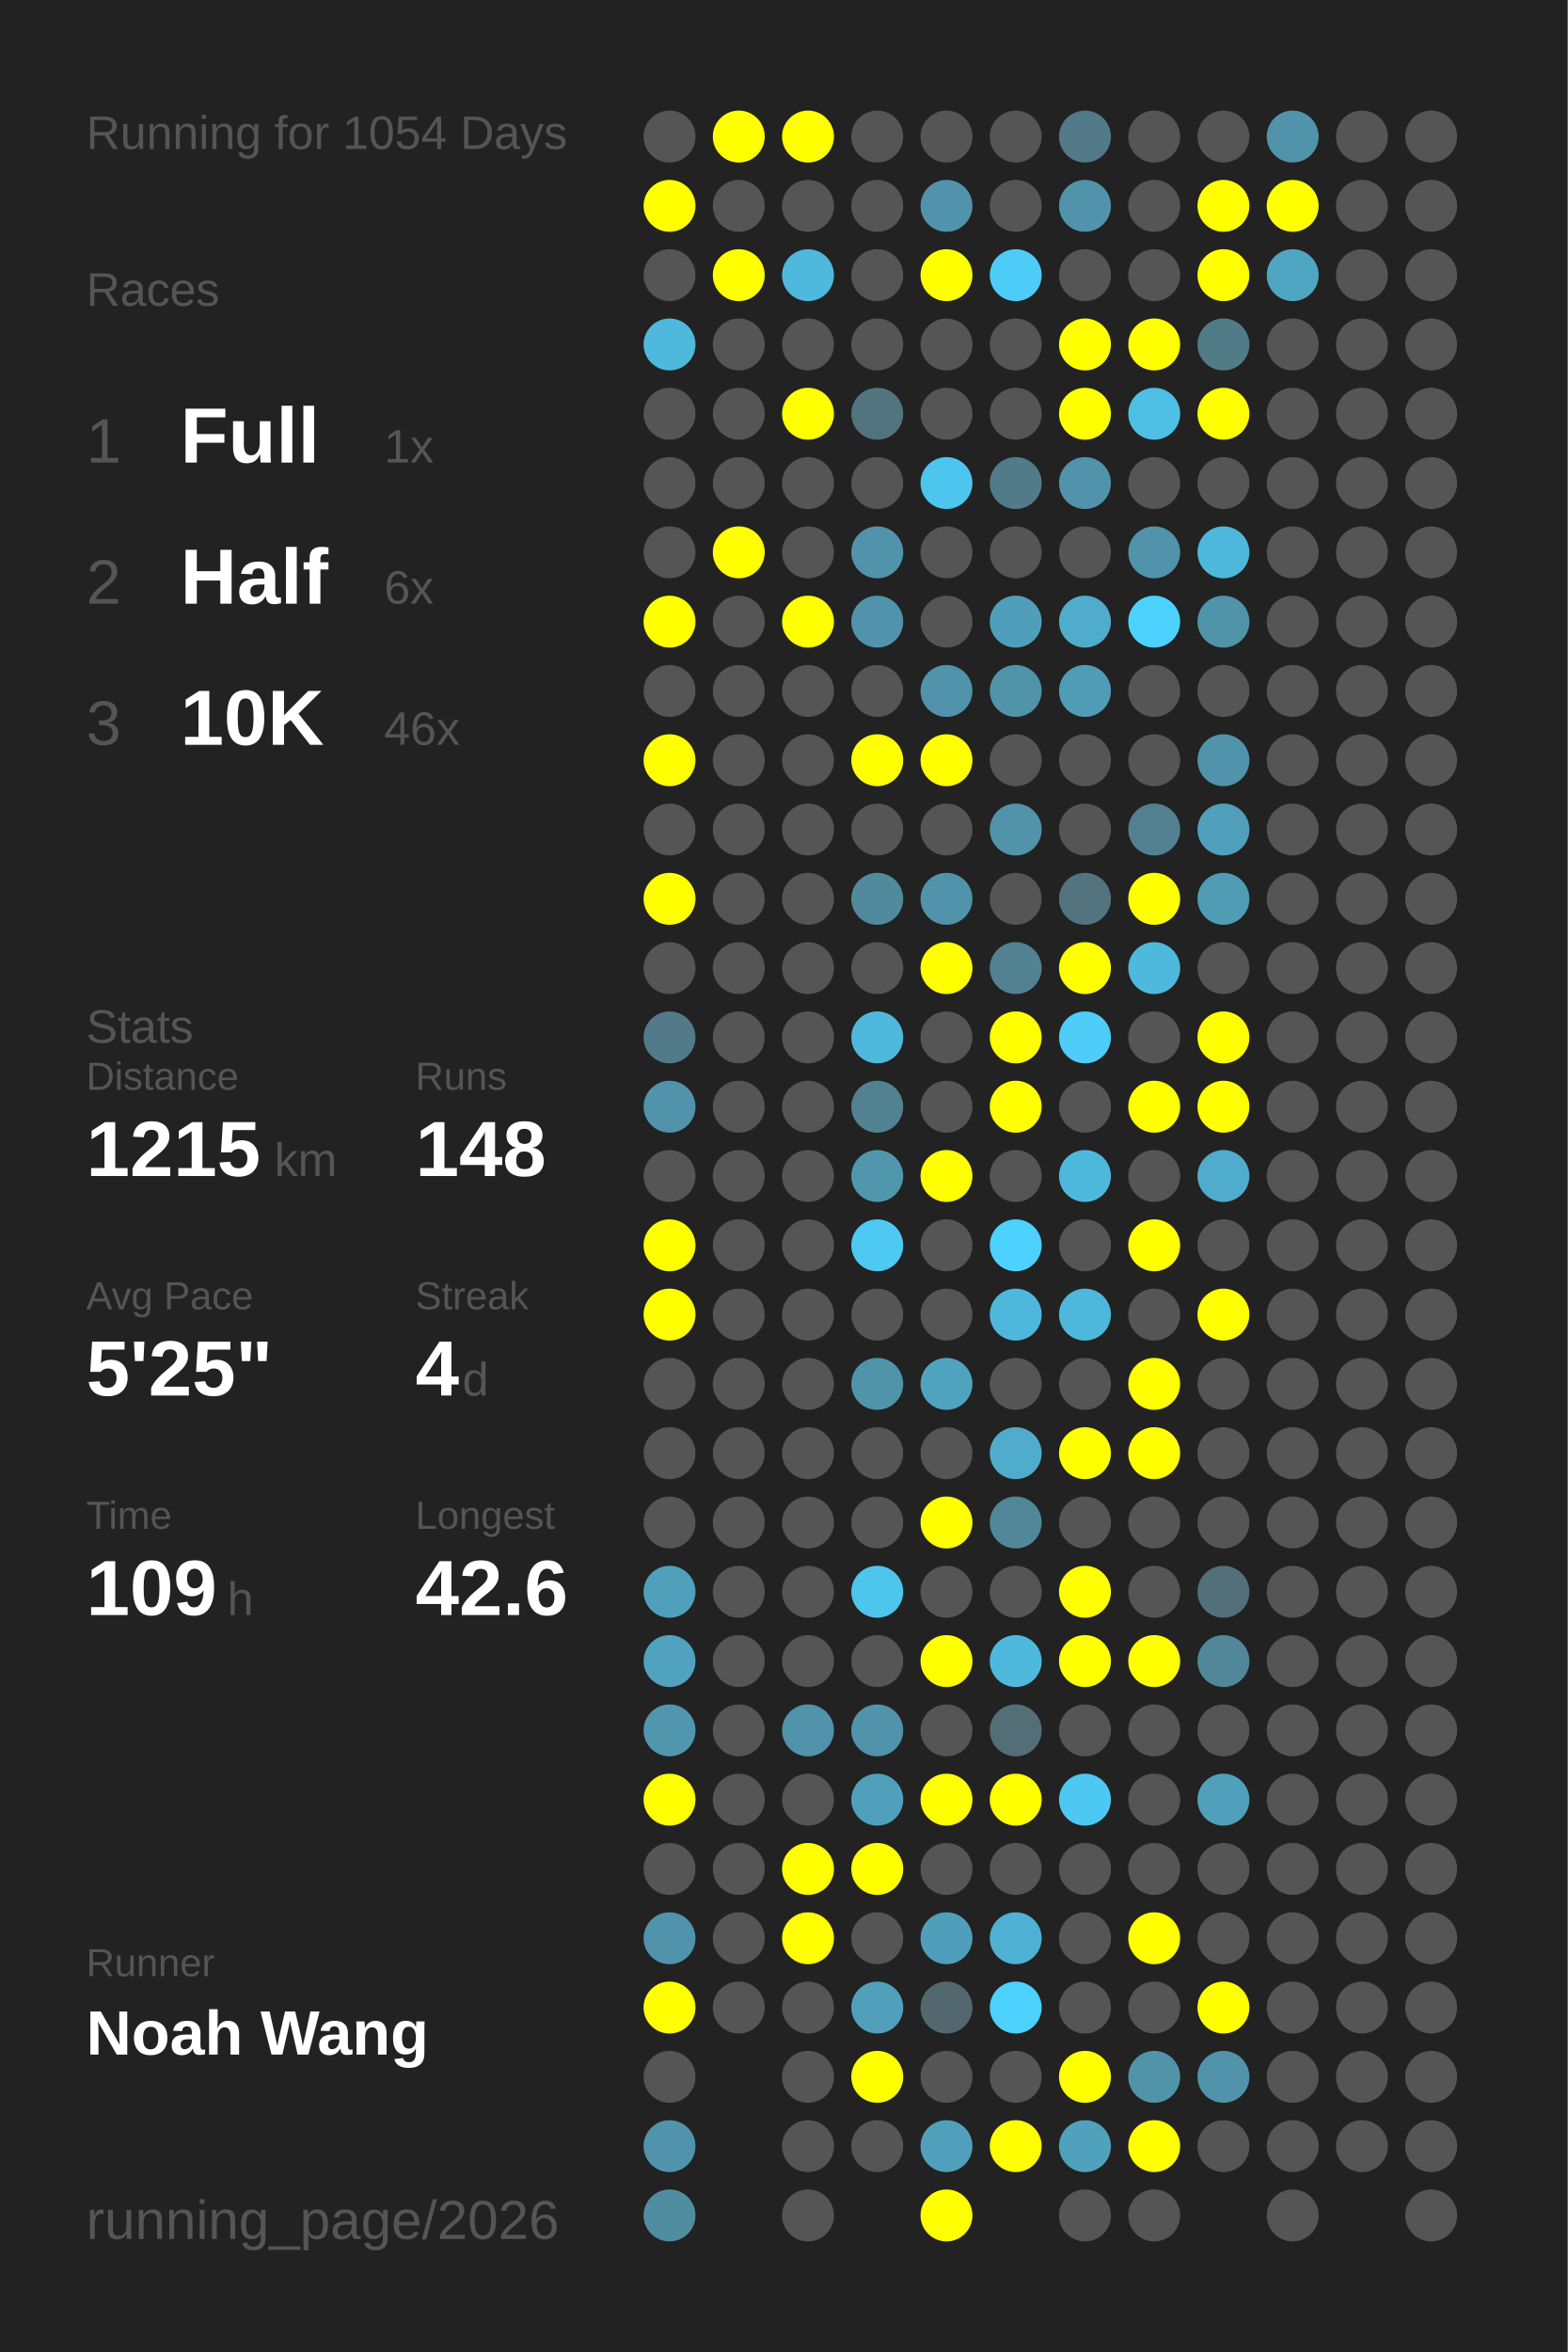
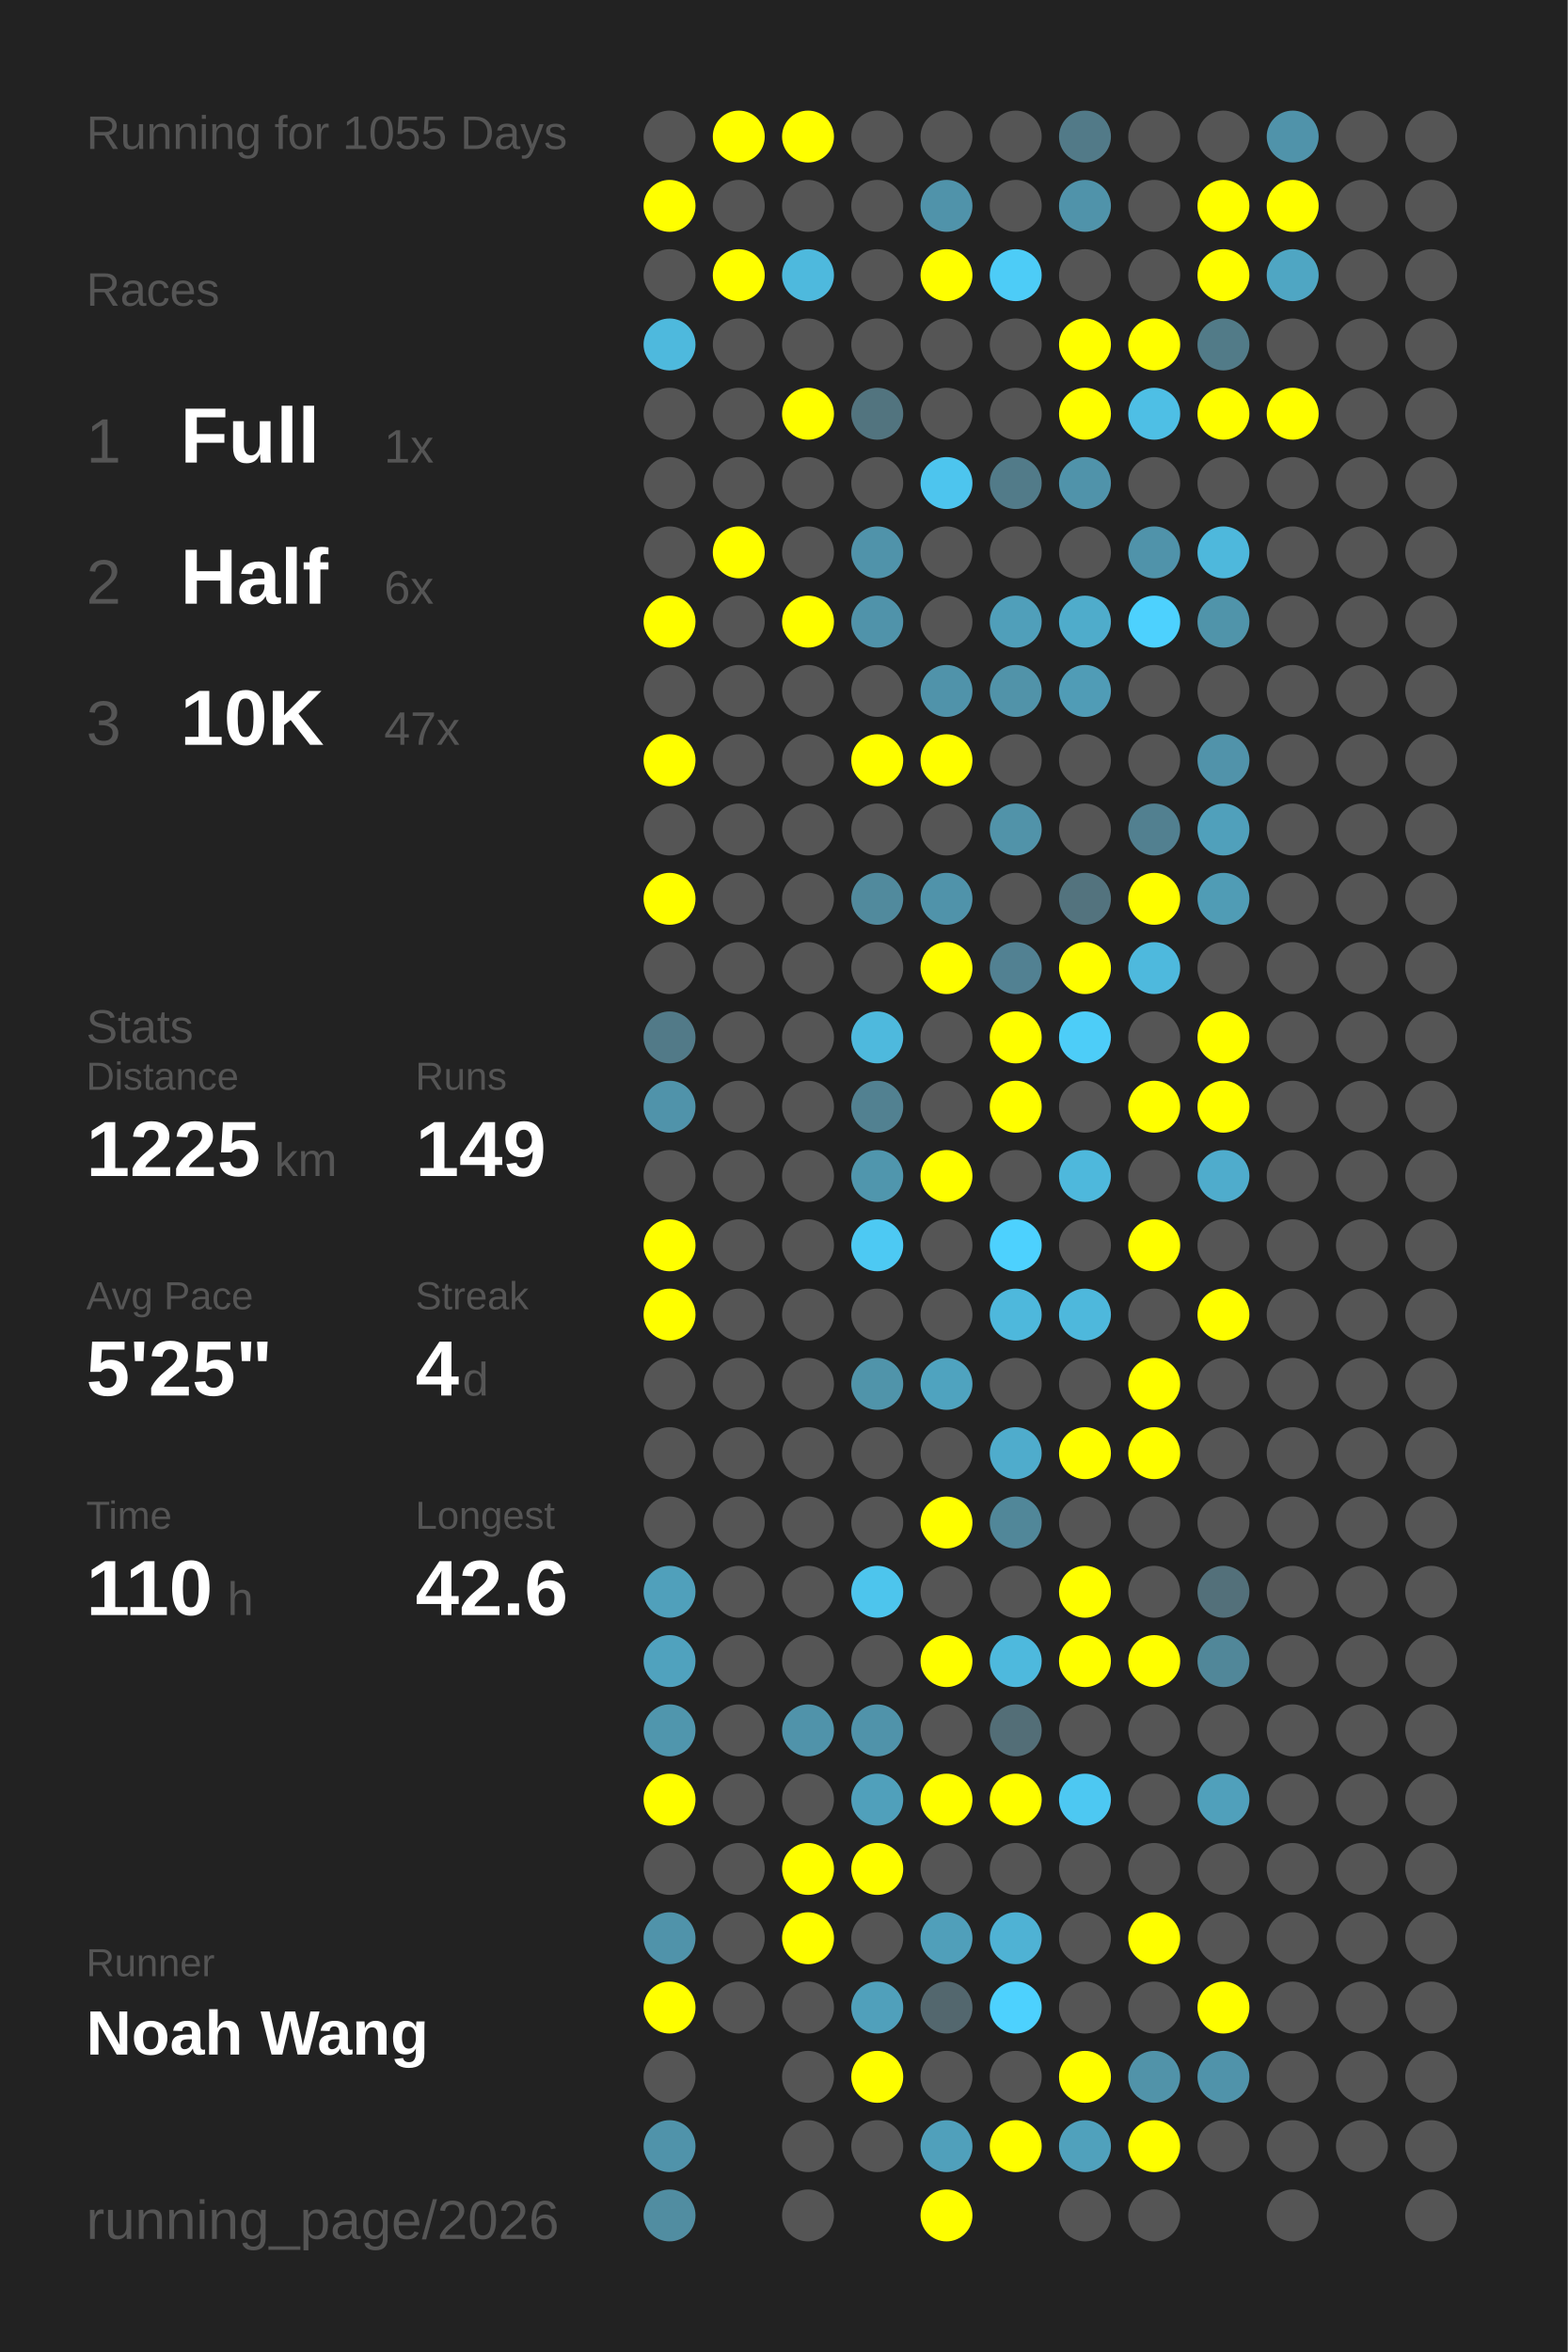
<svg xmlns="http://www.w3.org/2000/svg" baseProfile="full" height="300mm" version="1.1" viewBox="0,0,200,300" width="200mm">
  <defs />
  <rect fill="#222222" height="300" width="200" x="0" y="0" />
-   <text fill="#555555" style="font-size:6px; font-family:Arial;" x="11" y="19">Running for 1054 Days</text>
+   <text fill="#555555" style="font-size:6px; font-family:Arial;" x="11" y="19">Running for 1055 Days</text>
  <text fill="#555555" style="font-size:6px; font-family:Arial;" x="11" y="39">Races</text>
  <text fill="#555555" style="font-size:8px; font-family:Arial;" x="11" y="59">1</text>
  <text fill="#FFFFFF" style="font-size:10px; font-family:Arial; font-weight:bold;" x="23" y="59">Full</text>
  <text fill="#555555" style="font-size:6px; font-family:Arial;" x="49" y="59">1x</text>
  <text fill="#555555" style="font-size:8px; font-family:Arial;" x="11" y="77">2</text>
  <text fill="#FFFFFF" style="font-size:10px; font-family:Arial; font-weight:bold;" x="23" y="77">Half</text>
  <text fill="#555555" style="font-size:6px; font-family:Arial;" x="49" y="77">6x</text>
  <text fill="#555555" style="font-size:8px; font-family:Arial;" x="11" y="95">3</text>
  <text fill="#FFFFFF" style="font-size:10px; font-family:Arial; font-weight:bold;" x="23" y="95">10K</text>
-   <text fill="#555555" style="font-size:6px; font-family:Arial;" x="49" y="95">46x</text>
+   <text fill="#555555" style="font-size:6px; font-family:Arial;" x="49" y="95">47x</text>
  <text fill="#555555" style="font-size:6px; font-family:Arial;" x="11" y="133">Stats</text>
  <text fill="#555555" style="font-size:5px; font-family:Arial;" x="11" y="139">Distance</text>
-   <text fill="#FFFFFF" style="font-size:10px; font-family:Arial; font-weight:bold;" x="11" y="150">1215</text>
+   <text fill="#FFFFFF" style="font-size:10px; font-family:Arial; font-weight:bold;" x="11" y="150">1225</text>
  <text fill="#555555" style="font-size:6px; font-family:Arial;" x="35" y="150">km</text>
  <text fill="#555555" style="font-size:5px; font-family:Arial;" x="53" y="139">Runs</text>
-   <text fill="#FFFFFF" style="font-size:10px; font-family:Arial; font-weight:bold;" x="53" y="150">148</text>
+   <text fill="#FFFFFF" style="font-size:10px; font-family:Arial; font-weight:bold;" x="53" y="150">149</text>
  <text fill="#555555" style="font-size:5px; font-family:Arial;" x="11" y="167">Avg Pace</text>
  <text fill="#FFFFFF" style="font-size:10px; font-family:Arial; font-weight:bold;" x="11" y="178">5'25"</text>
  <text fill="#555555" style="font-size:5px; font-family:Arial;" x="53" y="167">Streak</text>
  <text fill="#FFFFFF" style="font-size:10px; font-family:Arial; font-weight:bold;" x="53" y="178">4</text>
  <text fill="#555555" style="font-size:6px; font-family:Arial;" x="59" y="178">d</text>
  <text fill="#555555" style="font-size:5px; font-family:Arial;" x="11" y="195">Time</text>
-   <text fill="#FFFFFF" style="font-size:10px; font-family:Arial; font-weight:bold;" x="11" y="206">109</text>
+   <text fill="#FFFFFF" style="font-size:10px; font-family:Arial; font-weight:bold;" x="11" y="206">110</text>
  <text fill="#555555" style="font-size:6px; font-family:Arial;" x="29" y="206">h</text>
  <text fill="#555555" style="font-size:5px; font-family:Arial;" x="53" y="195">Longest</text>
  <text fill="#FFFFFF" style="font-size:10px; font-family:Arial; font-weight:bold;" x="53" y="206">42.6</text>
  <text fill="#555555" style="font-size:5px; font-family:Arial;" x="11" y="252.065">Runner</text>
  <text fill="#FFFFFF" style="font-size:8px; font-family:Arial; font-weight:bold;" x="11" y="262.065">Noah Wang</text>
  <text fill="#555555" style="font-size:7px; font-family:Arial;" x="11" y="285.581">running_page/2026</text>
  <circle cx="85.417" cy="17.419" fill="#555555" r="3.312" />
  <circle cx="85.417" cy="26.258" fill="#FFFF00" r="3.312" />
  <circle cx="85.417" cy="35.097" fill="#555555" r="3.312" />
  <circle cx="85.417" cy="43.935" fill="#4eb9dd" r="3.312" />
  <circle cx="85.417" cy="52.774" fill="#555555" r="3.312" />
  <circle cx="85.417" cy="61.613" fill="#555555" r="3.312" />
  <circle cx="85.417" cy="70.452" fill="#555555" r="3.312" />
  <circle cx="85.417" cy="79.29" fill="#FFFF00" r="3.312" />
  <circle cx="85.417" cy="88.129" fill="#555555" r="3.312" />
  <circle cx="85.417" cy="96.968" fill="#FFFF00" r="3.312" />
  <circle cx="85.417" cy="105.806" fill="#555555" r="3.312" />
  <circle cx="85.417" cy="114.645" fill="#FFFF00" r="3.312" />
  <circle cx="85.417" cy="123.484" fill="#555555" r="3.312" />
  <circle cx="85.417" cy="132.323" fill="#527a88" r="3.312" />
  <circle cx="85.417" cy="141.161" fill="#5093aa" r="3.312" />
  <circle cx="85.417" cy="150" fill="#555555" r="3.312" />
  <circle cx="85.417" cy="158.839" fill="#FFFF00" r="3.312" />
  <circle cx="85.417" cy="167.677" fill="#FFFF00" r="3.312" />
  <circle cx="85.417" cy="176.516" fill="#555555" r="3.312" />
  <circle cx="85.417" cy="185.355" fill="#555555" r="3.312" />
  <circle cx="85.417" cy="194.194" fill="#555555" r="3.312" />
  <circle cx="85.417" cy="203.032" fill="#50a0bb" r="3.312" />
  <circle cx="85.417" cy="211.871" fill="#50a2be" r="3.312" />
  <circle cx="85.417" cy="220.71" fill="#5096ad" r="3.312" />
  <circle cx="85.417" cy="229.548" fill="#FFFF00" r="3.312" />
  <circle cx="85.417" cy="238.387" fill="#555555" r="3.312" />
  <circle cx="85.417" cy="247.226" fill="#5093aa" r="3.312" />
  <circle cx="85.417" cy="256.065" fill="#FFFF00" r="3.312" />
  <circle cx="85.417" cy="264.903" fill="#555555" r="3.312" />
  <circle cx="85.417" cy="273.742" fill="#5093aa" r="3.312" />
  <circle cx="85.417" cy="282.581" fill="#518da1" r="3.312" />
  <circle cx="94.25" cy="17.419" fill="#FFFF00" r="3.312" />
  <circle cx="94.25" cy="26.258" fill="#555555" r="3.312" />
  <circle cx="94.25" cy="35.097" fill="#FFFF00" r="3.312" />
  <circle cx="94.25" cy="43.935" fill="#555555" r="3.312" />
  <circle cx="94.25" cy="52.774" fill="#555555" r="3.312" />
  <circle cx="94.25" cy="61.613" fill="#555555" r="3.312" />
  <circle cx="94.25" cy="70.452" fill="#FFFF00" r="3.312" />
  <circle cx="94.25" cy="79.29" fill="#555555" r="3.312" />
  <circle cx="94.25" cy="88.129" fill="#555555" r="3.312" />
  <circle cx="94.25" cy="96.968" fill="#555555" r="3.312" />
  <circle cx="94.25" cy="105.806" fill="#555555" r="3.312" />
  <circle cx="94.25" cy="114.645" fill="#555555" r="3.312" />
  <circle cx="94.25" cy="123.484" fill="#555555" r="3.312" />
  <circle cx="94.25" cy="132.323" fill="#555555" r="3.312" />
  <circle cx="94.25" cy="141.161" fill="#555555" r="3.312" />
  <circle cx="94.25" cy="150" fill="#555555" r="3.312" />
  <circle cx="94.25" cy="158.839" fill="#555555" r="3.312" />
  <circle cx="94.25" cy="167.677" fill="#555555" r="3.312" />
  <circle cx="94.25" cy="176.516" fill="#555555" r="3.312" />
  <circle cx="94.25" cy="185.355" fill="#555555" r="3.312" />
  <circle cx="94.25" cy="194.194" fill="#555555" r="3.312" />
  <circle cx="94.25" cy="203.032" fill="#555555" r="3.312" />
  <circle cx="94.25" cy="211.871" fill="#555555" r="3.312" />
  <circle cx="94.25" cy="220.71" fill="#555555" r="3.312" />
  <circle cx="94.25" cy="229.548" fill="#555555" r="3.312" />
  <circle cx="94.25" cy="238.387" fill="#555555" r="3.312" />
  <circle cx="94.25" cy="247.226" fill="#555555" r="3.312" />
  <circle cx="94.25" cy="256.065" fill="#555555" r="3.312" />
  <circle cx="103.083" cy="17.419" fill="#FFFF00" r="3.312" />
  <circle cx="103.083" cy="26.258" fill="#555555" r="3.312" />
  <circle cx="103.083" cy="35.097" fill="#4eb9dd" r="3.312" />
  <circle cx="103.083" cy="43.935" fill="#555555" r="3.312" />
  <circle cx="103.083" cy="52.774" fill="#FFFF00" r="3.312" />
  <circle cx="103.083" cy="61.613" fill="#555555" r="3.312" />
  <circle cx="103.083" cy="70.452" fill="#555555" r="3.312" />
  <circle cx="103.083" cy="79.29" fill="#FFFF00" r="3.312" />
  <circle cx="103.083" cy="88.129" fill="#555555" r="3.312" />
  <circle cx="103.083" cy="96.968" fill="#555555" r="3.312" />
  <circle cx="103.083" cy="105.806" fill="#555555" r="3.312" />
  <circle cx="103.083" cy="114.645" fill="#555555" r="3.312" />
  <circle cx="103.083" cy="123.484" fill="#555555" r="3.312" />
  <circle cx="103.083" cy="132.323" fill="#555555" r="3.312" />
  <circle cx="103.083" cy="141.161" fill="#555555" r="3.312" />
  <circle cx="103.083" cy="150" fill="#555555" r="3.312" />
  <circle cx="103.083" cy="158.839" fill="#555555" r="3.312" />
  <circle cx="103.083" cy="167.677" fill="#555555" r="3.312" />
  <circle cx="103.083" cy="176.516" fill="#555555" r="3.312" />
  <circle cx="103.083" cy="185.355" fill="#555555" r="3.312" />
  <circle cx="103.083" cy="194.194" fill="#555555" r="3.312" />
  <circle cx="103.083" cy="203.032" fill="#555555" r="3.312" />
  <circle cx="103.083" cy="211.871" fill="#555555" r="3.312" />
  <circle cx="103.083" cy="220.71" fill="#5093aa" r="3.312" />
  <circle cx="103.083" cy="229.548" fill="#555555" r="3.312" />
  <circle cx="103.083" cy="238.387" fill="#FFFF00" r="3.312" />
  <circle cx="103.083" cy="247.226" fill="#FFFF00" r="3.312" />
  <circle cx="103.083" cy="256.065" fill="#555555" r="3.312" />
  <circle cx="103.083" cy="264.903" fill="#555555" r="3.312" />
  <circle cx="103.083" cy="273.742" fill="#555555" r="3.312" />
  <circle cx="103.083" cy="282.581" fill="#555555" r="3.312" />
  <circle cx="111.917" cy="17.419" fill="#555555" r="3.312" />
  <circle cx="111.917" cy="26.258" fill="#555555" r="3.312" />
  <circle cx="111.917" cy="35.097" fill="#555555" r="3.312" />
  <circle cx="111.917" cy="43.935" fill="#555555" r="3.312" />
  <circle cx="111.917" cy="52.774" fill="#52747f" r="3.312" />
  <circle cx="111.917" cy="61.613" fill="#555555" r="3.312" />
  <circle cx="111.917" cy="70.452" fill="#5093aa" r="3.312" />
  <circle cx="111.917" cy="79.29" fill="#5093aa" r="3.312" />
  <circle cx="111.917" cy="88.129" fill="#555555" r="3.312" />
  <circle cx="111.917" cy="96.968" fill="#FFFF00" r="3.312" />
  <circle cx="111.917" cy="105.806" fill="#555555" r="3.312" />
  <circle cx="111.917" cy="114.645" fill="#518a9d" r="3.312" />
  <circle cx="111.917" cy="123.484" fill="#555555" r="3.312" />
  <circle cx="111.917" cy="132.323" fill="#4eb9dd" r="3.312" />
  <circle cx="111.917" cy="141.161" fill="#528191" r="3.312" />
  <circle cx="111.917" cy="150" fill="#5096ad" r="3.312" />
  <circle cx="111.917" cy="158.839" fill="#4dc9f3" r="3.312" />
  <circle cx="111.917" cy="167.677" fill="#555555" r="3.312" />
  <circle cx="111.917" cy="176.516" fill="#5094aa" r="3.312" />
  <circle cx="111.917" cy="185.355" fill="#555555" r="3.312" />
  <circle cx="111.917" cy="194.194" fill="#555555" r="3.312" />
  <circle cx="111.917" cy="203.032" fill="#4dc5ed" r="3.312" />
  <circle cx="111.917" cy="211.871" fill="#555555" r="3.312" />
  <circle cx="111.917" cy="220.71" fill="#5093aa" r="3.312" />
  <circle cx="111.917" cy="229.548" fill="#50a0bb" r="3.312" />
  <circle cx="111.917" cy="238.387" fill="#FFFF00" r="3.312" />
  <circle cx="111.917" cy="247.226" fill="#555555" r="3.312" />
  <circle cx="111.917" cy="256.065" fill="#50a0bb" r="3.312" />
  <circle cx="111.917" cy="264.903" fill="#FFFF00" r="3.312" />
  <circle cx="111.917" cy="273.742" fill="#555555" r="3.312" />
  <circle cx="120.75" cy="17.419" fill="#555555" r="3.312" />
  <circle cx="120.75" cy="26.258" fill="#5093aa" r="3.312" />
  <circle cx="120.75" cy="35.097" fill="#FFFF00" r="3.312" />
  <circle cx="120.75" cy="43.935" fill="#555555" r="3.312" />
  <circle cx="120.75" cy="52.774" fill="#555555" r="3.312" />
  <circle cx="120.75" cy="61.613" fill="#4dc5ee" r="3.312" />
  <circle cx="120.75" cy="70.452" fill="#555555" r="3.312" />
  <circle cx="120.75" cy="79.29" fill="#555555" r="3.312" />
  <circle cx="120.75" cy="88.129" fill="#5093aa" r="3.312" />
  <circle cx="120.75" cy="96.968" fill="#FFFF00" r="3.312" />
  <circle cx="120.75" cy="105.806" fill="#555555" r="3.312" />
  <circle cx="120.75" cy="114.645" fill="#5093aa" r="3.312" />
  <circle cx="120.75" cy="123.484" fill="#FFFF00" r="3.312" />
  <circle cx="120.75" cy="132.323" fill="#555555" r="3.312" />
  <circle cx="120.75" cy="141.161" fill="#555555" r="3.312" />
  <circle cx="120.75" cy="150" fill="#FFFF00" r="3.312" />
  <circle cx="120.75" cy="158.839" fill="#555555" r="3.312" />
  <circle cx="120.75" cy="167.677" fill="#555555" r="3.312" />
  <circle cx="120.75" cy="176.516" fill="#4fa3bf" r="3.312" />
  <circle cx="120.75" cy="185.355" fill="#555555" r="3.312" />
  <circle cx="120.75" cy="194.194" fill="#FFFF00" r="3.312" />
  <circle cx="120.75" cy="203.032" fill="#555555" r="3.312" />
  <circle cx="120.75" cy="211.871" fill="#FFFF00" r="3.312" />
  <circle cx="120.75" cy="220.71" fill="#555555" r="3.312" />
  <circle cx="120.75" cy="229.548" fill="#FFFF00" r="3.312" />
  <circle cx="120.75" cy="238.387" fill="#555555" r="3.312" />
  <circle cx="120.75" cy="247.226" fill="#509fba" r="3.312" />
  <circle cx="120.75" cy="256.065" fill="#53676e" r="3.312" />
  <circle cx="120.75" cy="264.903" fill="#555555" r="3.312" />
  <circle cx="120.75" cy="273.742" fill="#50a0bb" r="3.312" />
  <circle cx="120.75" cy="282.581" fill="#FFFF00" r="3.312" />
  <circle cx="129.583" cy="17.419" fill="#555555" r="3.312" />
  <circle cx="129.583" cy="26.258" fill="#555555" r="3.312" />
  <circle cx="129.583" cy="35.097" fill="#4dccf7" r="3.312" />
  <circle cx="129.583" cy="43.935" fill="#555555" r="3.312" />
  <circle cx="129.583" cy="52.774" fill="#555555" r="3.312" />
  <circle cx="129.583" cy="61.613" fill="#527b89" r="3.312" />
  <circle cx="129.583" cy="70.452" fill="#555555" r="3.312" />
  <circle cx="129.583" cy="79.29" fill="#509fba" r="3.312" />
  <circle cx="129.583" cy="88.129" fill="#5193a9" r="3.312" />
  <circle cx="129.583" cy="96.968" fill="#555555" r="3.312" />
  <circle cx="129.583" cy="105.806" fill="#5193a9" r="3.312" />
  <circle cx="129.583" cy="114.645" fill="#555555" r="3.312" />
  <circle cx="129.583" cy="123.484" fill="#528192" r="3.312" />
  <circle cx="129.583" cy="132.323" fill="#FFFF00" r="3.312" />
  <circle cx="129.583" cy="141.161" fill="#FFFF00" r="3.312" />
  <circle cx="129.583" cy="150" fill="#555555" r="3.312" />
  <circle cx="129.583" cy="158.839" fill="#4dd1fe" r="3.312" />
  <circle cx="129.583" cy="167.677" fill="#4eb8dc" r="3.312" />
  <circle cx="129.583" cy="176.516" fill="#555555" r="3.312" />
  <circle cx="129.583" cy="185.355" fill="#4faccc" r="3.312" />
  <circle cx="129.583" cy="194.194" fill="#518799" r="3.312" />
  <circle cx="129.583" cy="203.032" fill="#555555" r="3.312" />
  <circle cx="129.583" cy="211.871" fill="#4eb9dd" r="3.312" />
  <circle cx="129.583" cy="220.71" fill="#536e77" r="3.312" />
  <circle cx="129.583" cy="229.548" fill="#FFFF00" r="3.312" />
  <circle cx="129.583" cy="238.387" fill="#555555" r="3.312" />
  <circle cx="129.583" cy="247.226" fill="#4fb2d4" r="3.312" />
  <circle cx="129.583" cy="256.065" fill="#4dd1fe" r="3.312" />
  <circle cx="129.583" cy="264.903" fill="#555555" r="3.312" />
  <circle cx="129.583" cy="273.742" fill="#FFFF00" r="3.312" />
  <circle cx="138.417" cy="17.419" fill="#527a88" r="3.312" />
  <circle cx="138.417" cy="26.258" fill="#5093aa" r="3.312" />
  <circle cx="138.417" cy="35.097" fill="#555555" r="3.312" />
  <circle cx="138.417" cy="43.935" fill="#FFFF00" r="3.312" />
  <circle cx="138.417" cy="52.774" fill="#FFFF00" r="3.312" />
  <circle cx="138.417" cy="61.613" fill="#5093aa" r="3.312" />
  <circle cx="138.417" cy="70.452" fill="#555555" r="3.312" />
  <circle cx="138.417" cy="79.29" fill="#4faccb" r="3.312" />
  <circle cx="138.417" cy="88.129" fill="#509cb6" r="3.312" />
  <circle cx="138.417" cy="96.968" fill="#555555" r="3.312" />
  <circle cx="138.417" cy="105.806" fill="#555555" r="3.312" />
  <circle cx="138.417" cy="114.645" fill="#53737e" r="3.312" />
  <circle cx="138.417" cy="123.484" fill="#FFFF00" r="3.312" />
  <circle cx="138.417" cy="132.323" fill="#4dcdf8" r="3.312" />
  <circle cx="138.417" cy="141.161" fill="#555555" r="3.312" />
  <circle cx="138.417" cy="150" fill="#4eb8dc" r="3.312" />
  <circle cx="138.417" cy="158.839" fill="#555555" r="3.312" />
  <circle cx="138.417" cy="167.677" fill="#4eb8dc" r="3.312" />
  <circle cx="138.417" cy="176.516" fill="#555555" r="3.312" />
  <circle cx="138.417" cy="185.355" fill="#FFFF00" r="3.312" />
  <circle cx="138.417" cy="194.194" fill="#555555" r="3.312" />
  <circle cx="138.417" cy="203.032" fill="#FFFF00" r="3.312" />
  <circle cx="138.417" cy="211.871" fill="#FFFF00" r="3.312" />
  <circle cx="138.417" cy="220.71" fill="#555555" r="3.312" />
  <circle cx="138.417" cy="229.548" fill="#4dc8f2" r="3.312" />
  <circle cx="138.417" cy="238.387" fill="#555555" r="3.312" />
  <circle cx="138.417" cy="247.226" fill="#555555" r="3.312" />
  <circle cx="138.417" cy="256.065" fill="#555555" r="3.312" />
  <circle cx="138.417" cy="264.903" fill="#FFFF00" r="3.312" />
  <circle cx="138.417" cy="273.742" fill="#50a1bc" r="3.312" />
  <circle cx="138.417" cy="282.581" fill="#555555" r="3.312" />
  <circle cx="147.25" cy="17.419" fill="#555555" r="3.312" />
  <circle cx="147.25" cy="26.258" fill="#555555" r="3.312" />
  <circle cx="147.25" cy="35.097" fill="#555555" r="3.312" />
  <circle cx="147.25" cy="43.935" fill="#FFFF00" r="3.312" />
  <circle cx="147.25" cy="52.774" fill="#4ebfe5" r="3.312" />
  <circle cx="147.25" cy="61.613" fill="#555555" r="3.312" />
  <circle cx="147.25" cy="70.452" fill="#5093aa" r="3.312" />
  <circle cx="147.25" cy="79.29" fill="#4dd1fe" r="3.312" />
  <circle cx="147.25" cy="88.129" fill="#555555" r="3.312" />
  <circle cx="147.25" cy="96.968" fill="#555555" r="3.312" />
  <circle cx="147.25" cy="105.806" fill="#528090" r="3.312" />
  <circle cx="147.25" cy="114.645" fill="#FFFF00" r="3.312" />
  <circle cx="147.25" cy="123.484" fill="#4eb9dd" r="3.312" />
  <circle cx="147.25" cy="132.323" fill="#555555" r="3.312" />
  <circle cx="147.25" cy="141.161" fill="#FFFF00" r="3.312" />
  <circle cx="147.25" cy="150" fill="#555555" r="3.312" />
  <circle cx="147.25" cy="158.839" fill="#FFFF00" r="3.312" />
  <circle cx="147.25" cy="167.677" fill="#555555" r="3.312" />
  <circle cx="147.25" cy="176.516" fill="#FFFF00" r="3.312" />
  <circle cx="147.25" cy="185.355" fill="#FFFF00" r="3.312" />
  <circle cx="147.25" cy="194.194" fill="#555555" r="3.312" />
  <circle cx="147.25" cy="203.032" fill="#555555" r="3.312" />
  <circle cx="147.25" cy="211.871" fill="#FFFF00" r="3.312" />
  <circle cx="147.25" cy="220.71" fill="#555555" r="3.312" />
  <circle cx="147.25" cy="229.548" fill="#555555" r="3.312" />
  <circle cx="147.25" cy="238.387" fill="#555555" r="3.312" />
  <circle cx="147.25" cy="247.226" fill="#FFFF00" r="3.312" />
  <circle cx="147.25" cy="256.065" fill="#555555" r="3.312" />
  <circle cx="147.25" cy="264.903" fill="#5193a9" r="3.312" />
  <circle cx="147.25" cy="273.742" fill="#FFFF00" r="3.312" />
  <circle cx="147.25" cy="282.581" fill="#555555" r="3.312" />
  <circle cx="156.083" cy="17.419" fill="#555555" r="3.312" />
  <circle cx="156.083" cy="26.258" fill="#FFFF00" r="3.312" />
  <circle cx="156.083" cy="35.097" fill="#FFFF00" r="3.312" />
  <circle cx="156.083" cy="43.935" fill="#527b88" r="3.312" />
  <circle cx="156.083" cy="52.774" fill="#FFFF00" r="3.312" />
  <circle cx="156.083" cy="61.613" fill="#555555" r="3.312" />
  <circle cx="156.083" cy="70.452" fill="#4eb8dc" r="3.312" />
  <circle cx="156.083" cy="79.29" fill="#5094aa" r="3.312" />
  <circle cx="156.083" cy="88.129" fill="#555555" r="3.312" />
  <circle cx="156.083" cy="96.968" fill="#5193aa" r="3.312" />
  <circle cx="156.083" cy="105.806" fill="#50a0bb" r="3.312" />
  <circle cx="156.083" cy="114.645" fill="#509cb5" r="3.312" />
  <circle cx="156.083" cy="123.484" fill="#555555" r="3.312" />
  <circle cx="156.083" cy="132.323" fill="#FFFF00" r="3.312" />
  <circle cx="156.083" cy="141.161" fill="#FFFF00" r="3.312" />
  <circle cx="156.083" cy="150" fill="#4faccc" r="3.312" />
  <circle cx="156.083" cy="158.839" fill="#555555" r="3.312" />
  <circle cx="156.083" cy="167.677" fill="#FFFF00" r="3.312" />
  <circle cx="156.083" cy="176.516" fill="#555555" r="3.312" />
  <circle cx="156.083" cy="185.355" fill="#555555" r="3.312" />
  <circle cx="156.083" cy="194.194" fill="#555555" r="3.312" />
  <circle cx="156.083" cy="203.032" fill="#53707a" r="3.312" />
  <circle cx="156.083" cy="211.871" fill="#518799" r="3.312" />
  <circle cx="156.083" cy="220.71" fill="#555555" r="3.312" />
  <circle cx="156.083" cy="229.548" fill="#50a0bb" r="3.312" />
  <circle cx="156.083" cy="238.387" fill="#555555" r="3.312" />
  <circle cx="156.083" cy="247.226" fill="#555555" r="3.312" />
  <circle cx="156.083" cy="256.065" fill="#FFFF00" r="3.312" />
  <circle cx="156.083" cy="264.903" fill="#5093aa" r="3.312" />
  <circle cx="156.083" cy="273.742" fill="#555555" r="3.312" />
  <circle cx="164.917" cy="17.419" fill="#5093aa" r="3.312" />
  <circle cx="164.917" cy="26.258" fill="#FFFF00" r="3.312" />
  <circle cx="164.917" cy="35.097" fill="#4fa6c3" r="3.312" />
  <circle cx="164.917" cy="43.935" fill="#555555" r="3.312" />
-   <circle cx="164.917" cy="52.774" fill="#555555" r="3.312" />
+   <circle cx="164.917" cy="52.774" fill="#FFFF00" r="3.312" />
  <circle cx="164.917" cy="61.613" fill="#555555" r="3.312" />
  <circle cx="164.917" cy="70.452" fill="#555555" r="3.312" />
  <circle cx="164.917" cy="79.29" fill="#555555" r="3.312" />
  <circle cx="164.917" cy="88.129" fill="#555555" r="3.312" />
  <circle cx="164.917" cy="96.968" fill="#555555" r="3.312" />
  <circle cx="164.917" cy="105.806" fill="#555555" r="3.312" />
  <circle cx="164.917" cy="114.645" fill="#555555" r="3.312" />
  <circle cx="164.917" cy="123.484" fill="#555555" r="3.312" />
  <circle cx="164.917" cy="132.323" fill="#555555" r="3.312" />
  <circle cx="164.917" cy="141.161" fill="#555555" r="3.312" />
  <circle cx="164.917" cy="150" fill="#555555" r="3.312" />
  <circle cx="164.917" cy="158.839" fill="#555555" r="3.312" />
  <circle cx="164.917" cy="167.677" fill="#555555" r="3.312" />
  <circle cx="164.917" cy="176.516" fill="#555555" r="3.312" />
  <circle cx="164.917" cy="185.355" fill="#555555" r="3.312" />
  <circle cx="164.917" cy="194.194" fill="#555555" r="3.312" />
  <circle cx="164.917" cy="203.032" fill="#555555" r="3.312" />
  <circle cx="164.917" cy="211.871" fill="#555555" r="3.312" />
  <circle cx="164.917" cy="220.71" fill="#555555" r="3.312" />
  <circle cx="164.917" cy="229.548" fill="#555555" r="3.312" />
  <circle cx="164.917" cy="238.387" fill="#555555" r="3.312" />
  <circle cx="164.917" cy="247.226" fill="#555555" r="3.312" />
  <circle cx="164.917" cy="256.065" fill="#555555" r="3.312" />
  <circle cx="164.917" cy="264.903" fill="#555555" r="3.312" />
  <circle cx="164.917" cy="273.742" fill="#555555" r="3.312" />
  <circle cx="164.917" cy="282.581" fill="#555555" r="3.312" />
  <circle cx="173.75" cy="17.419" fill="#555555" r="3.312" />
  <circle cx="173.75" cy="26.258" fill="#555555" r="3.312" />
  <circle cx="173.75" cy="35.097" fill="#555555" r="3.312" />
  <circle cx="173.75" cy="43.935" fill="#555555" r="3.312" />
  <circle cx="173.75" cy="52.774" fill="#555555" r="3.312" />
  <circle cx="173.75" cy="61.613" fill="#555555" r="3.312" />
  <circle cx="173.75" cy="70.452" fill="#555555" r="3.312" />
  <circle cx="173.75" cy="79.29" fill="#555555" r="3.312" />
  <circle cx="173.75" cy="88.129" fill="#555555" r="3.312" />
  <circle cx="173.75" cy="96.968" fill="#555555" r="3.312" />
  <circle cx="173.75" cy="105.806" fill="#555555" r="3.312" />
  <circle cx="173.75" cy="114.645" fill="#555555" r="3.312" />
  <circle cx="173.75" cy="123.484" fill="#555555" r="3.312" />
  <circle cx="173.75" cy="132.323" fill="#555555" r="3.312" />
  <circle cx="173.75" cy="141.161" fill="#555555" r="3.312" />
  <circle cx="173.75" cy="150" fill="#555555" r="3.312" />
  <circle cx="173.75" cy="158.839" fill="#555555" r="3.312" />
  <circle cx="173.75" cy="167.677" fill="#555555" r="3.312" />
  <circle cx="173.75" cy="176.516" fill="#555555" r="3.312" />
  <circle cx="173.75" cy="185.355" fill="#555555" r="3.312" />
  <circle cx="173.75" cy="194.194" fill="#555555" r="3.312" />
  <circle cx="173.75" cy="203.032" fill="#555555" r="3.312" />
  <circle cx="173.75" cy="211.871" fill="#555555" r="3.312" />
  <circle cx="173.75" cy="220.71" fill="#555555" r="3.312" />
  <circle cx="173.75" cy="229.548" fill="#555555" r="3.312" />
  <circle cx="173.75" cy="238.387" fill="#555555" r="3.312" />
  <circle cx="173.75" cy="247.226" fill="#555555" r="3.312" />
  <circle cx="173.75" cy="256.065" fill="#555555" r="3.312" />
  <circle cx="173.75" cy="264.903" fill="#555555" r="3.312" />
  <circle cx="173.75" cy="273.742" fill="#555555" r="3.312" />
  <circle cx="182.583" cy="17.419" fill="#555555" r="3.312" />
  <circle cx="182.583" cy="26.258" fill="#555555" r="3.312" />
  <circle cx="182.583" cy="35.097" fill="#555555" r="3.312" />
  <circle cx="182.583" cy="43.935" fill="#555555" r="3.312" />
  <circle cx="182.583" cy="52.774" fill="#555555" r="3.312" />
  <circle cx="182.583" cy="61.613" fill="#555555" r="3.312" />
  <circle cx="182.583" cy="70.452" fill="#555555" r="3.312" />
  <circle cx="182.583" cy="79.29" fill="#555555" r="3.312" />
  <circle cx="182.583" cy="88.129" fill="#555555" r="3.312" />
  <circle cx="182.583" cy="96.968" fill="#555555" r="3.312" />
  <circle cx="182.583" cy="105.806" fill="#555555" r="3.312" />
  <circle cx="182.583" cy="114.645" fill="#555555" r="3.312" />
  <circle cx="182.583" cy="123.484" fill="#555555" r="3.312" />
  <circle cx="182.583" cy="132.323" fill="#555555" r="3.312" />
  <circle cx="182.583" cy="141.161" fill="#555555" r="3.312" />
  <circle cx="182.583" cy="150" fill="#555555" r="3.312" />
  <circle cx="182.583" cy="158.839" fill="#555555" r="3.312" />
  <circle cx="182.583" cy="167.677" fill="#555555" r="3.312" />
  <circle cx="182.583" cy="176.516" fill="#555555" r="3.312" />
  <circle cx="182.583" cy="185.355" fill="#555555" r="3.312" />
  <circle cx="182.583" cy="194.194" fill="#555555" r="3.312" />
  <circle cx="182.583" cy="203.032" fill="#555555" r="3.312" />
  <circle cx="182.583" cy="211.871" fill="#555555" r="3.312" />
  <circle cx="182.583" cy="220.71" fill="#555555" r="3.312" />
  <circle cx="182.583" cy="229.548" fill="#555555" r="3.312" />
  <circle cx="182.583" cy="238.387" fill="#555555" r="3.312" />
  <circle cx="182.583" cy="247.226" fill="#555555" r="3.312" />
  <circle cx="182.583" cy="256.065" fill="#555555" r="3.312" />
  <circle cx="182.583" cy="264.903" fill="#555555" r="3.312" />
  <circle cx="182.583" cy="273.742" fill="#555555" r="3.312" />
  <circle cx="182.583" cy="282.581" fill="#555555" r="3.312" />
</svg>
